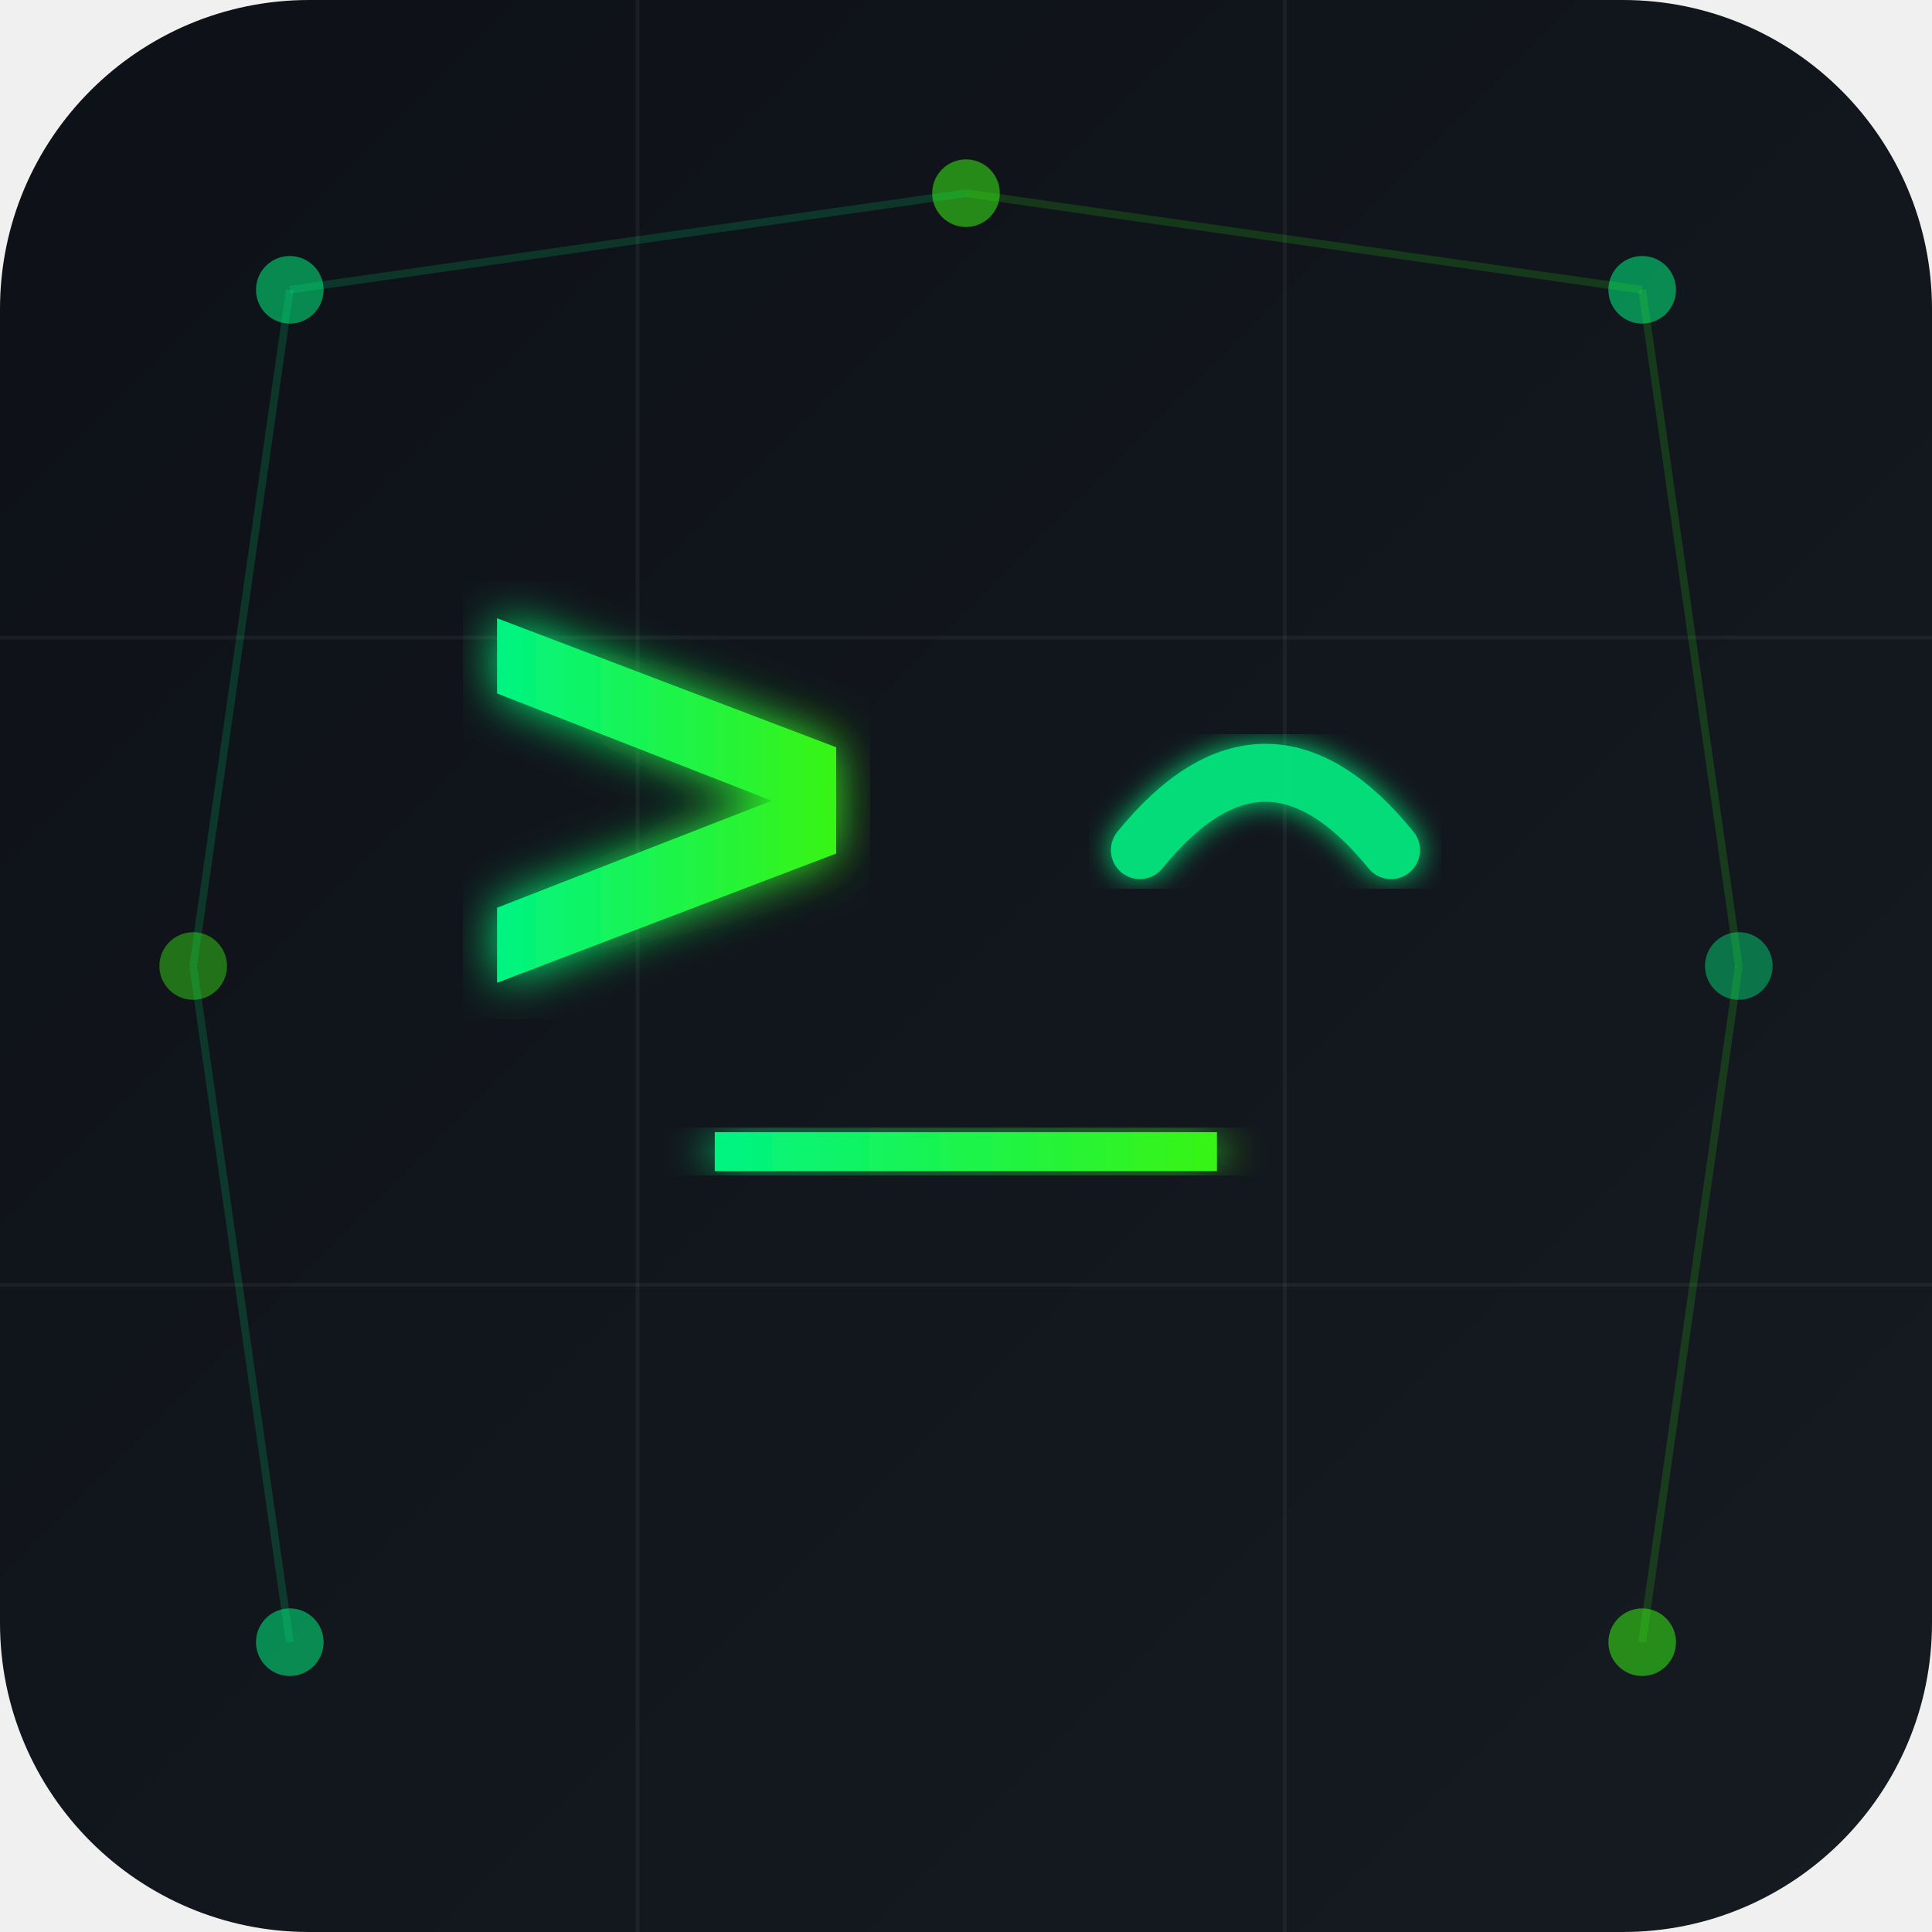
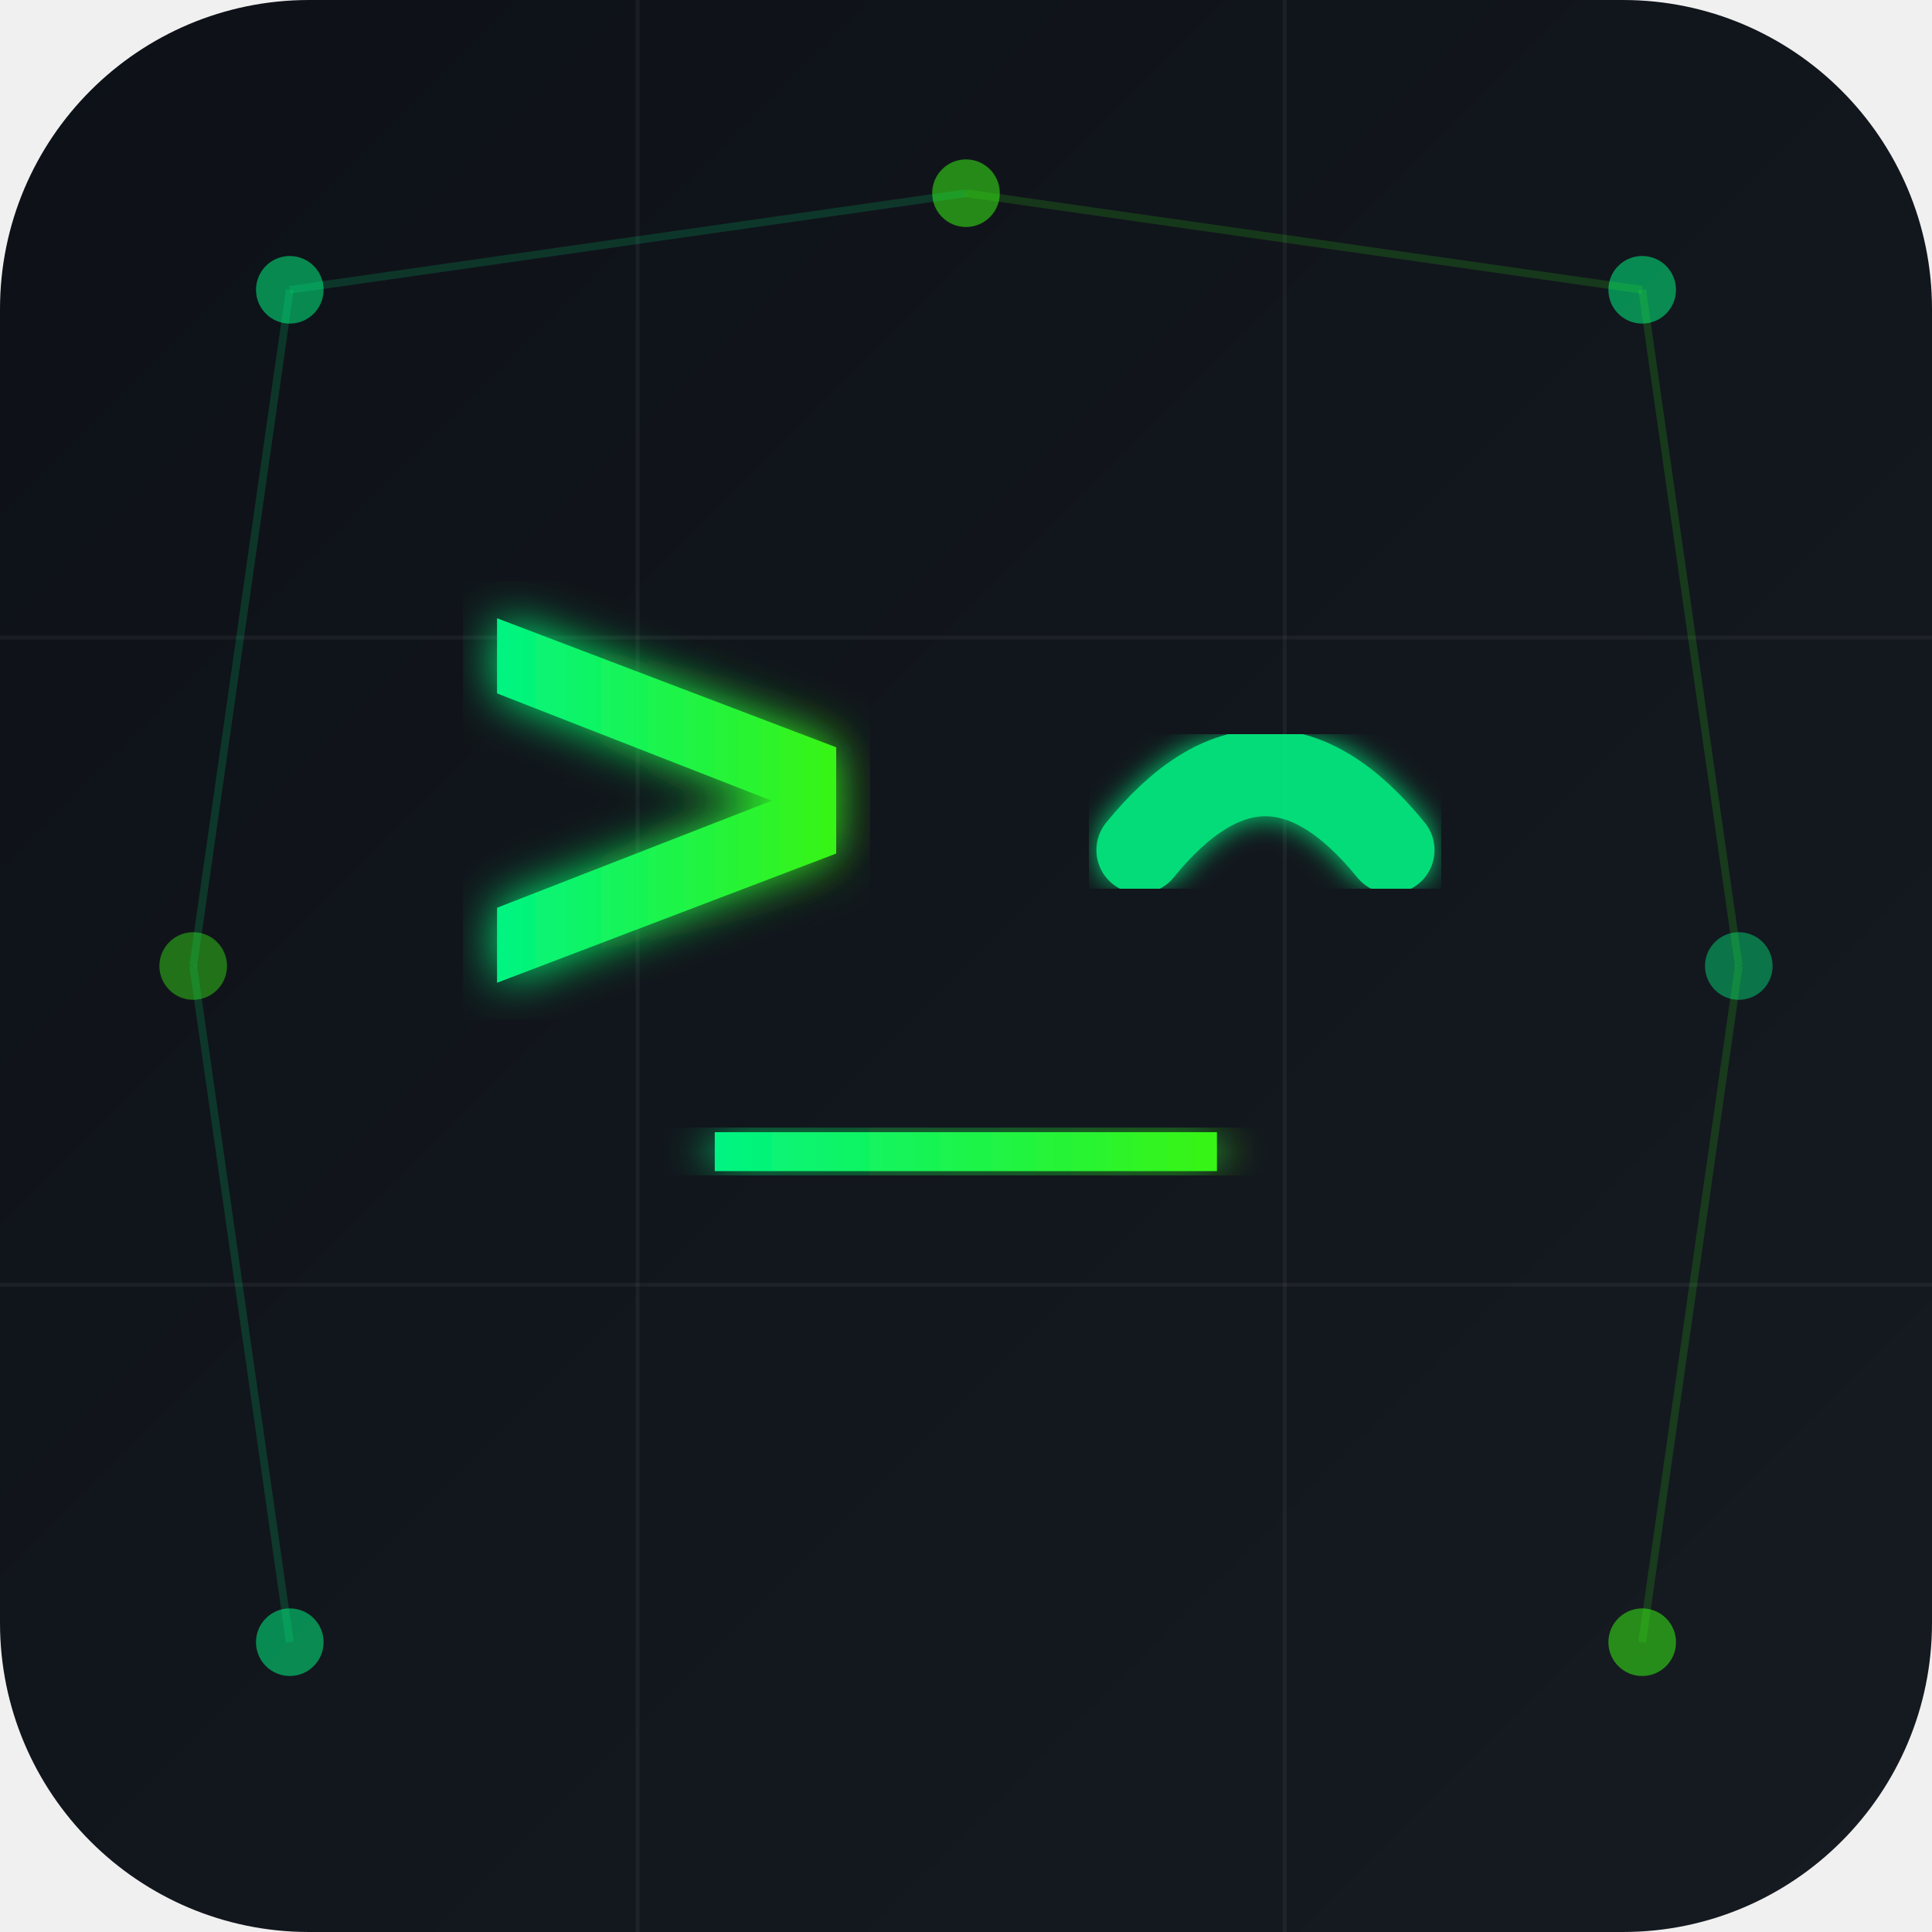
<svg xmlns="http://www.w3.org/2000/svg" viewBox="0 0 200 200" width="200" height="200">
  <defs>
    <linearGradient id="bg" x1="0%" y1="0%" x2="100%" y2="100%">
      <stop offset="0%" style="stop-color:#0d1117" />
      <stop offset="100%" style="stop-color:#161b22" />
    </linearGradient>
    <linearGradient id="prompt" x1="0%" y1="0%" x2="100%" y2="0%">
      <stop offset="0%" style="stop-color:#00ff88" />
      <stop offset="100%" style="stop-color:#39ff14" />
    </linearGradient>
    <filter id="arcglow" x="-20%" y="-50%" width="140%" height="200%">
      <feGaussianBlur stdDeviation="1.5" result="blur" />
      <feMerge>
        <feMergeNode in="blur" />
        <feMergeNode in="SourceGraphic" />
      </feMerge>
    </filter>
    <filter id="glow">
      <feGaussianBlur stdDeviation="2.5" result="blur" />
      <feMerge>
        <feMergeNode in="blur" />
        <feMergeNode in="SourceGraphic" />
      </feMerge>
    </filter>
  </defs>
  <rect width="200" height="200" rx="32" fill="url(#bg)" />
  <line x1="0" y1="66" x2="200" y2="66" stroke="#ffffff" stroke-width="0.4" opacity="0.05" />
  <line x1="0" y1="133" x2="200" y2="133" stroke="#ffffff" stroke-width="0.4" opacity="0.05" />
  <line x1="66" y1="0" x2="66" y2="200" stroke="#ffffff" stroke-width="0.4" opacity="0.05" />
  <line x1="133" y1="0" x2="133" y2="200" stroke="#ffffff" stroke-width="0.4" opacity="0.05" />
  <circle cx="30" cy="30" r="3.5" fill="#00ff88" opacity="0.5" />
  <circle cx="100" cy="20" r="3.5" fill="#39ff14" opacity="0.5" />
  <circle cx="170" cy="30" r="3.5" fill="#00ff88" opacity="0.5" />
  <circle cx="170" cy="170" r="3.5" fill="#39ff14" opacity="0.5" />
  <circle cx="30" cy="170" r="3.5" fill="#00ff88" opacity="0.5" />
  <circle cx="20" cy="100" r="3.5" fill="#39ff14" opacity="0.4" />
  <circle cx="180" cy="100" r="3.5" fill="#00ff88" opacity="0.4" />
  <line x1="30" y1="30" x2="100" y2="20" stroke="#00ff88" stroke-width="0.8" opacity="0.15" />
  <line x1="100" y1="20" x2="170" y2="30" stroke="#39ff14" stroke-width="0.8" opacity="0.15" />
  <line x1="30" y1="30" x2="20" y2="100" stroke="#00ff88" stroke-width="0.8" opacity="0.15" />
  <line x1="170" y1="30" x2="180" y2="100" stroke="#39ff14" stroke-width="0.8" opacity="0.15" />
  <line x1="20" y1="100" x2="30" y2="170" stroke="#00ff88" stroke-width="0.8" opacity="0.15" />
  <line x1="180" y1="100" x2="170" y2="170" stroke="#39ff14" stroke-width="0.8" opacity="0.15" />
  <text x="100" y="112" text-anchor="middle" font-family="'SF Mono','Fira Code','Courier New',monospace" font-size="86" font-weight="700" fill="url(#prompt)" filter="url(#glow)" opacity="0.95">_</text>
-   <path d="M 118,88 Q 131,72 144,88" fill="none" stroke="#00ff88" stroke-width="6" stroke-linecap="round" filter="url(#arcglow)" opacity="0.85" />
+   <path d="M 118,88 Q 131,72 144,88" fill="none" stroke="#00ff88" stroke-width="9" stroke-linecap="round" filter="url(#arcglow)" opacity="0.85" />
  <text x="48" y="106" text-anchor="start" font-family="'SF Mono','Fira Code','Courier New',monospace" font-size="70" font-weight="700" fill="url(#prompt)" filter="url(#glow)" opacity="0.95">&gt;</text>
</svg>
